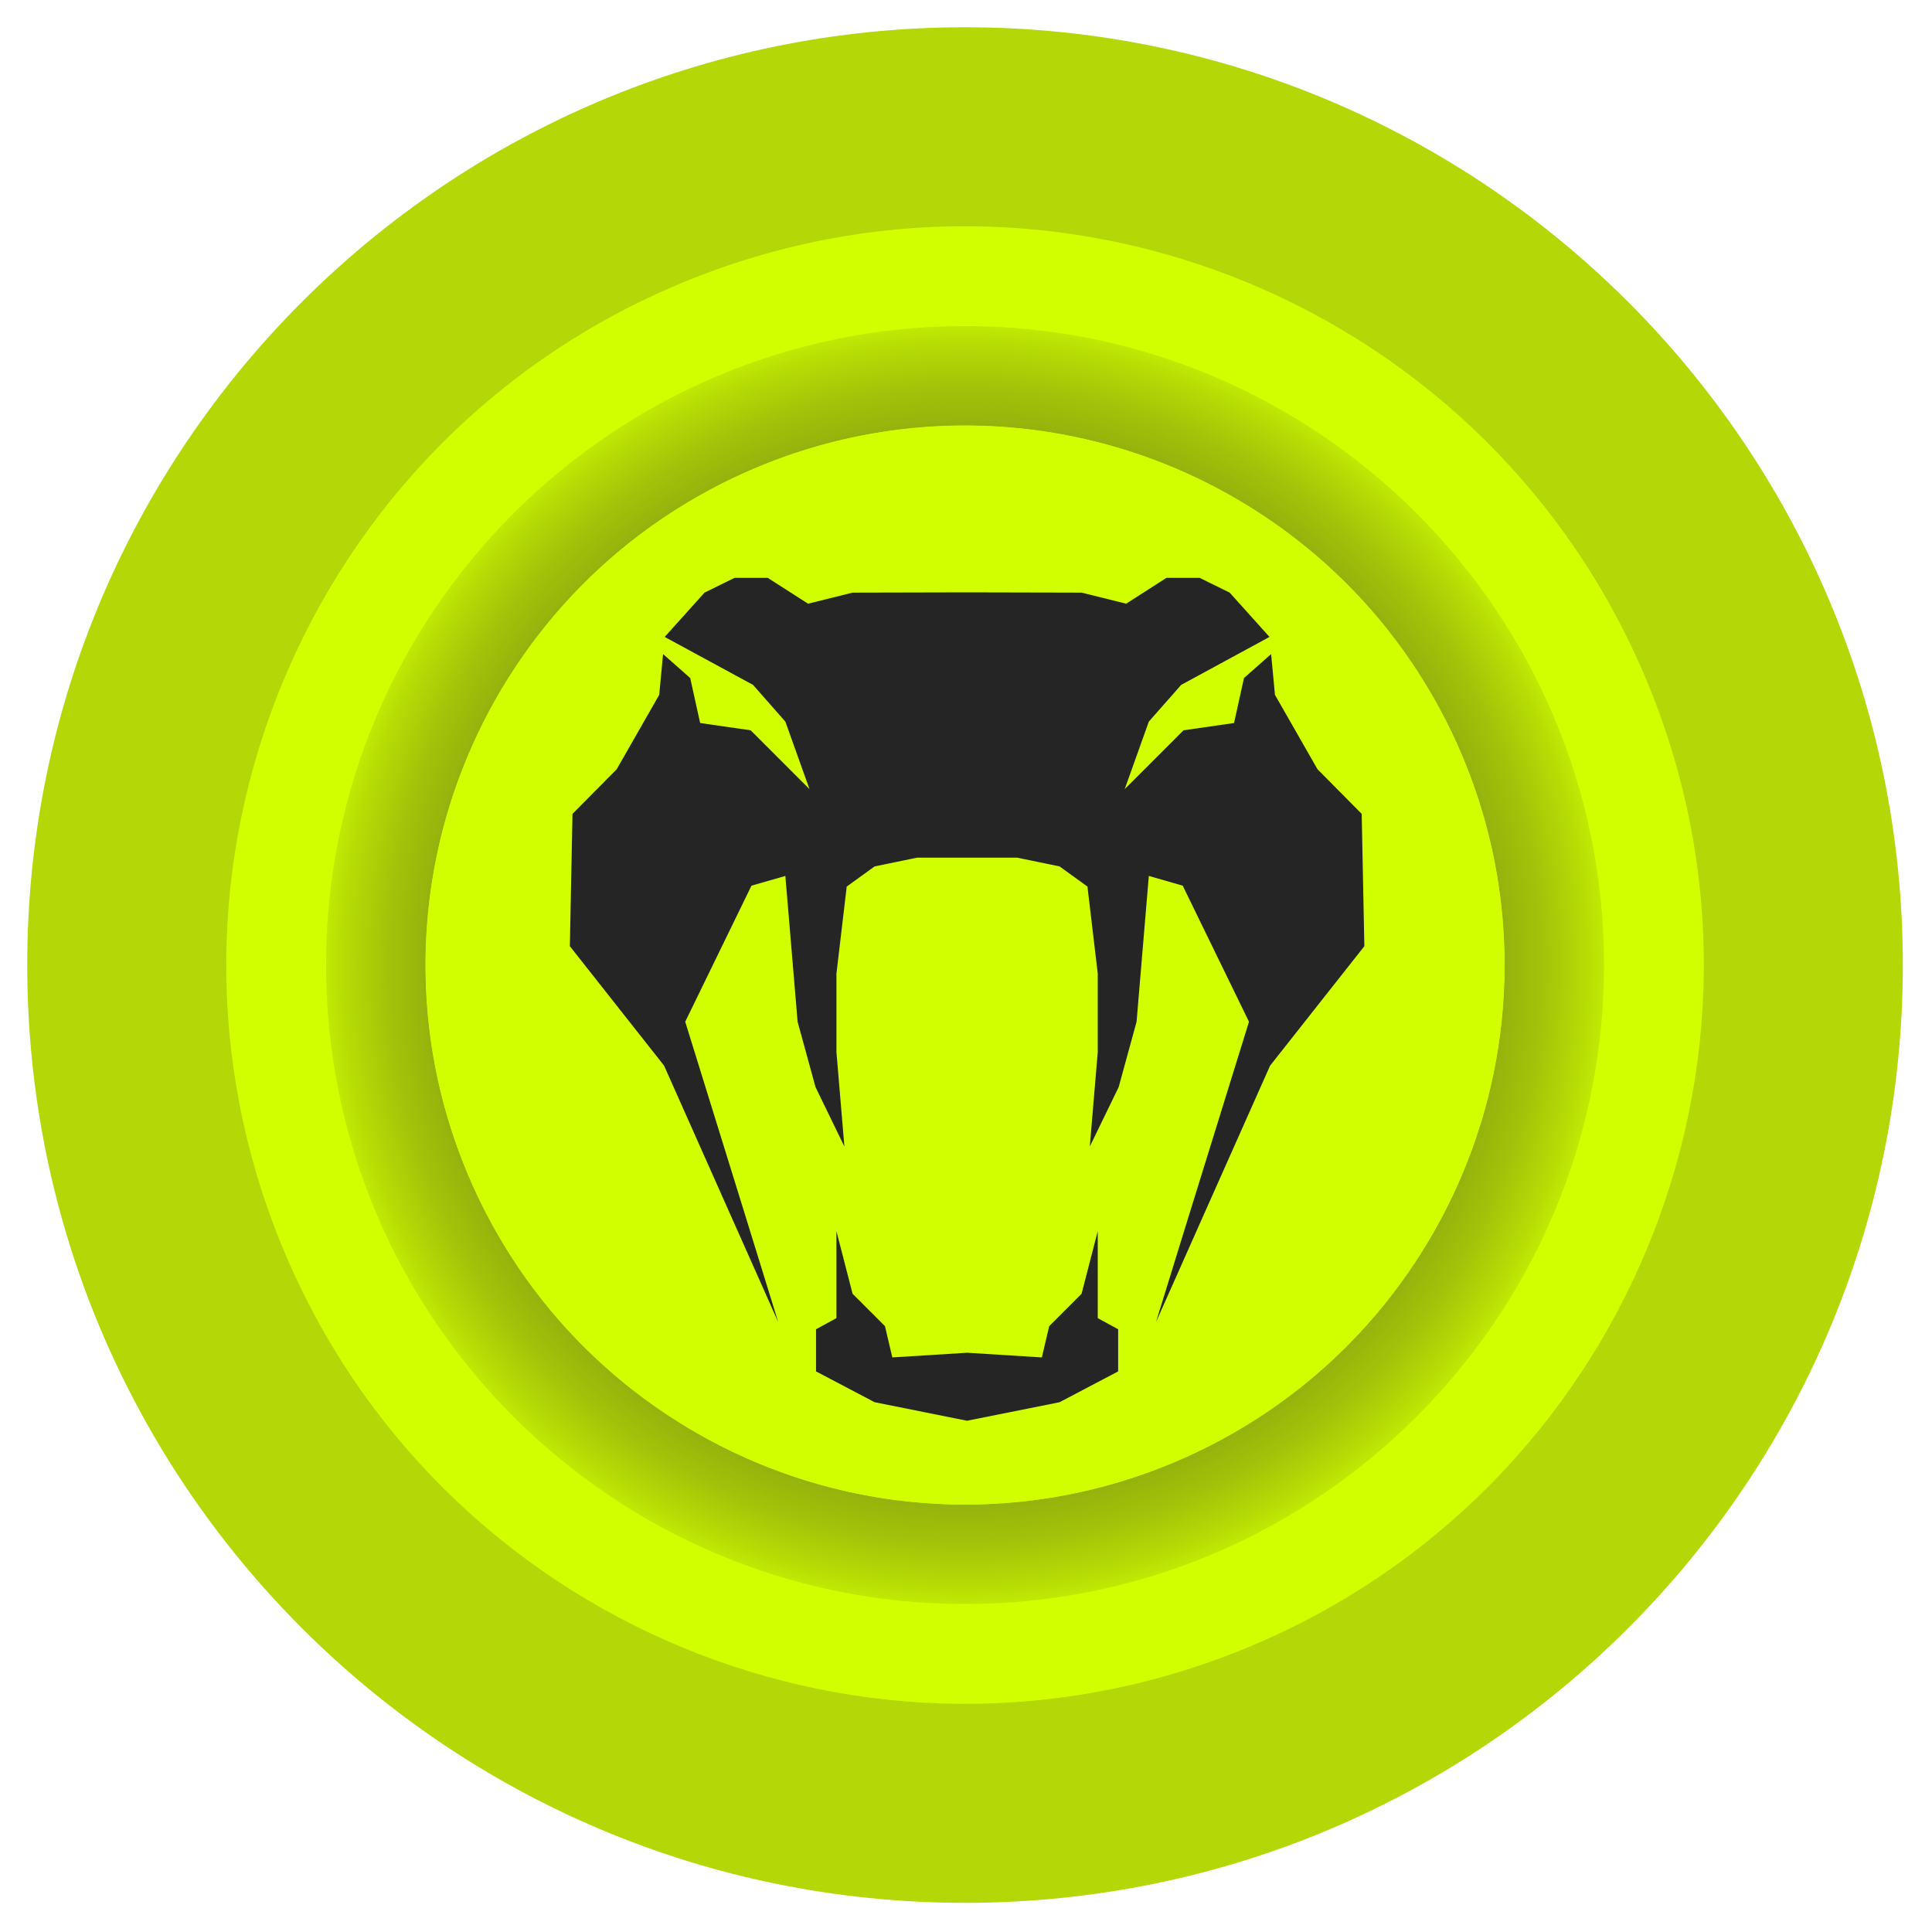
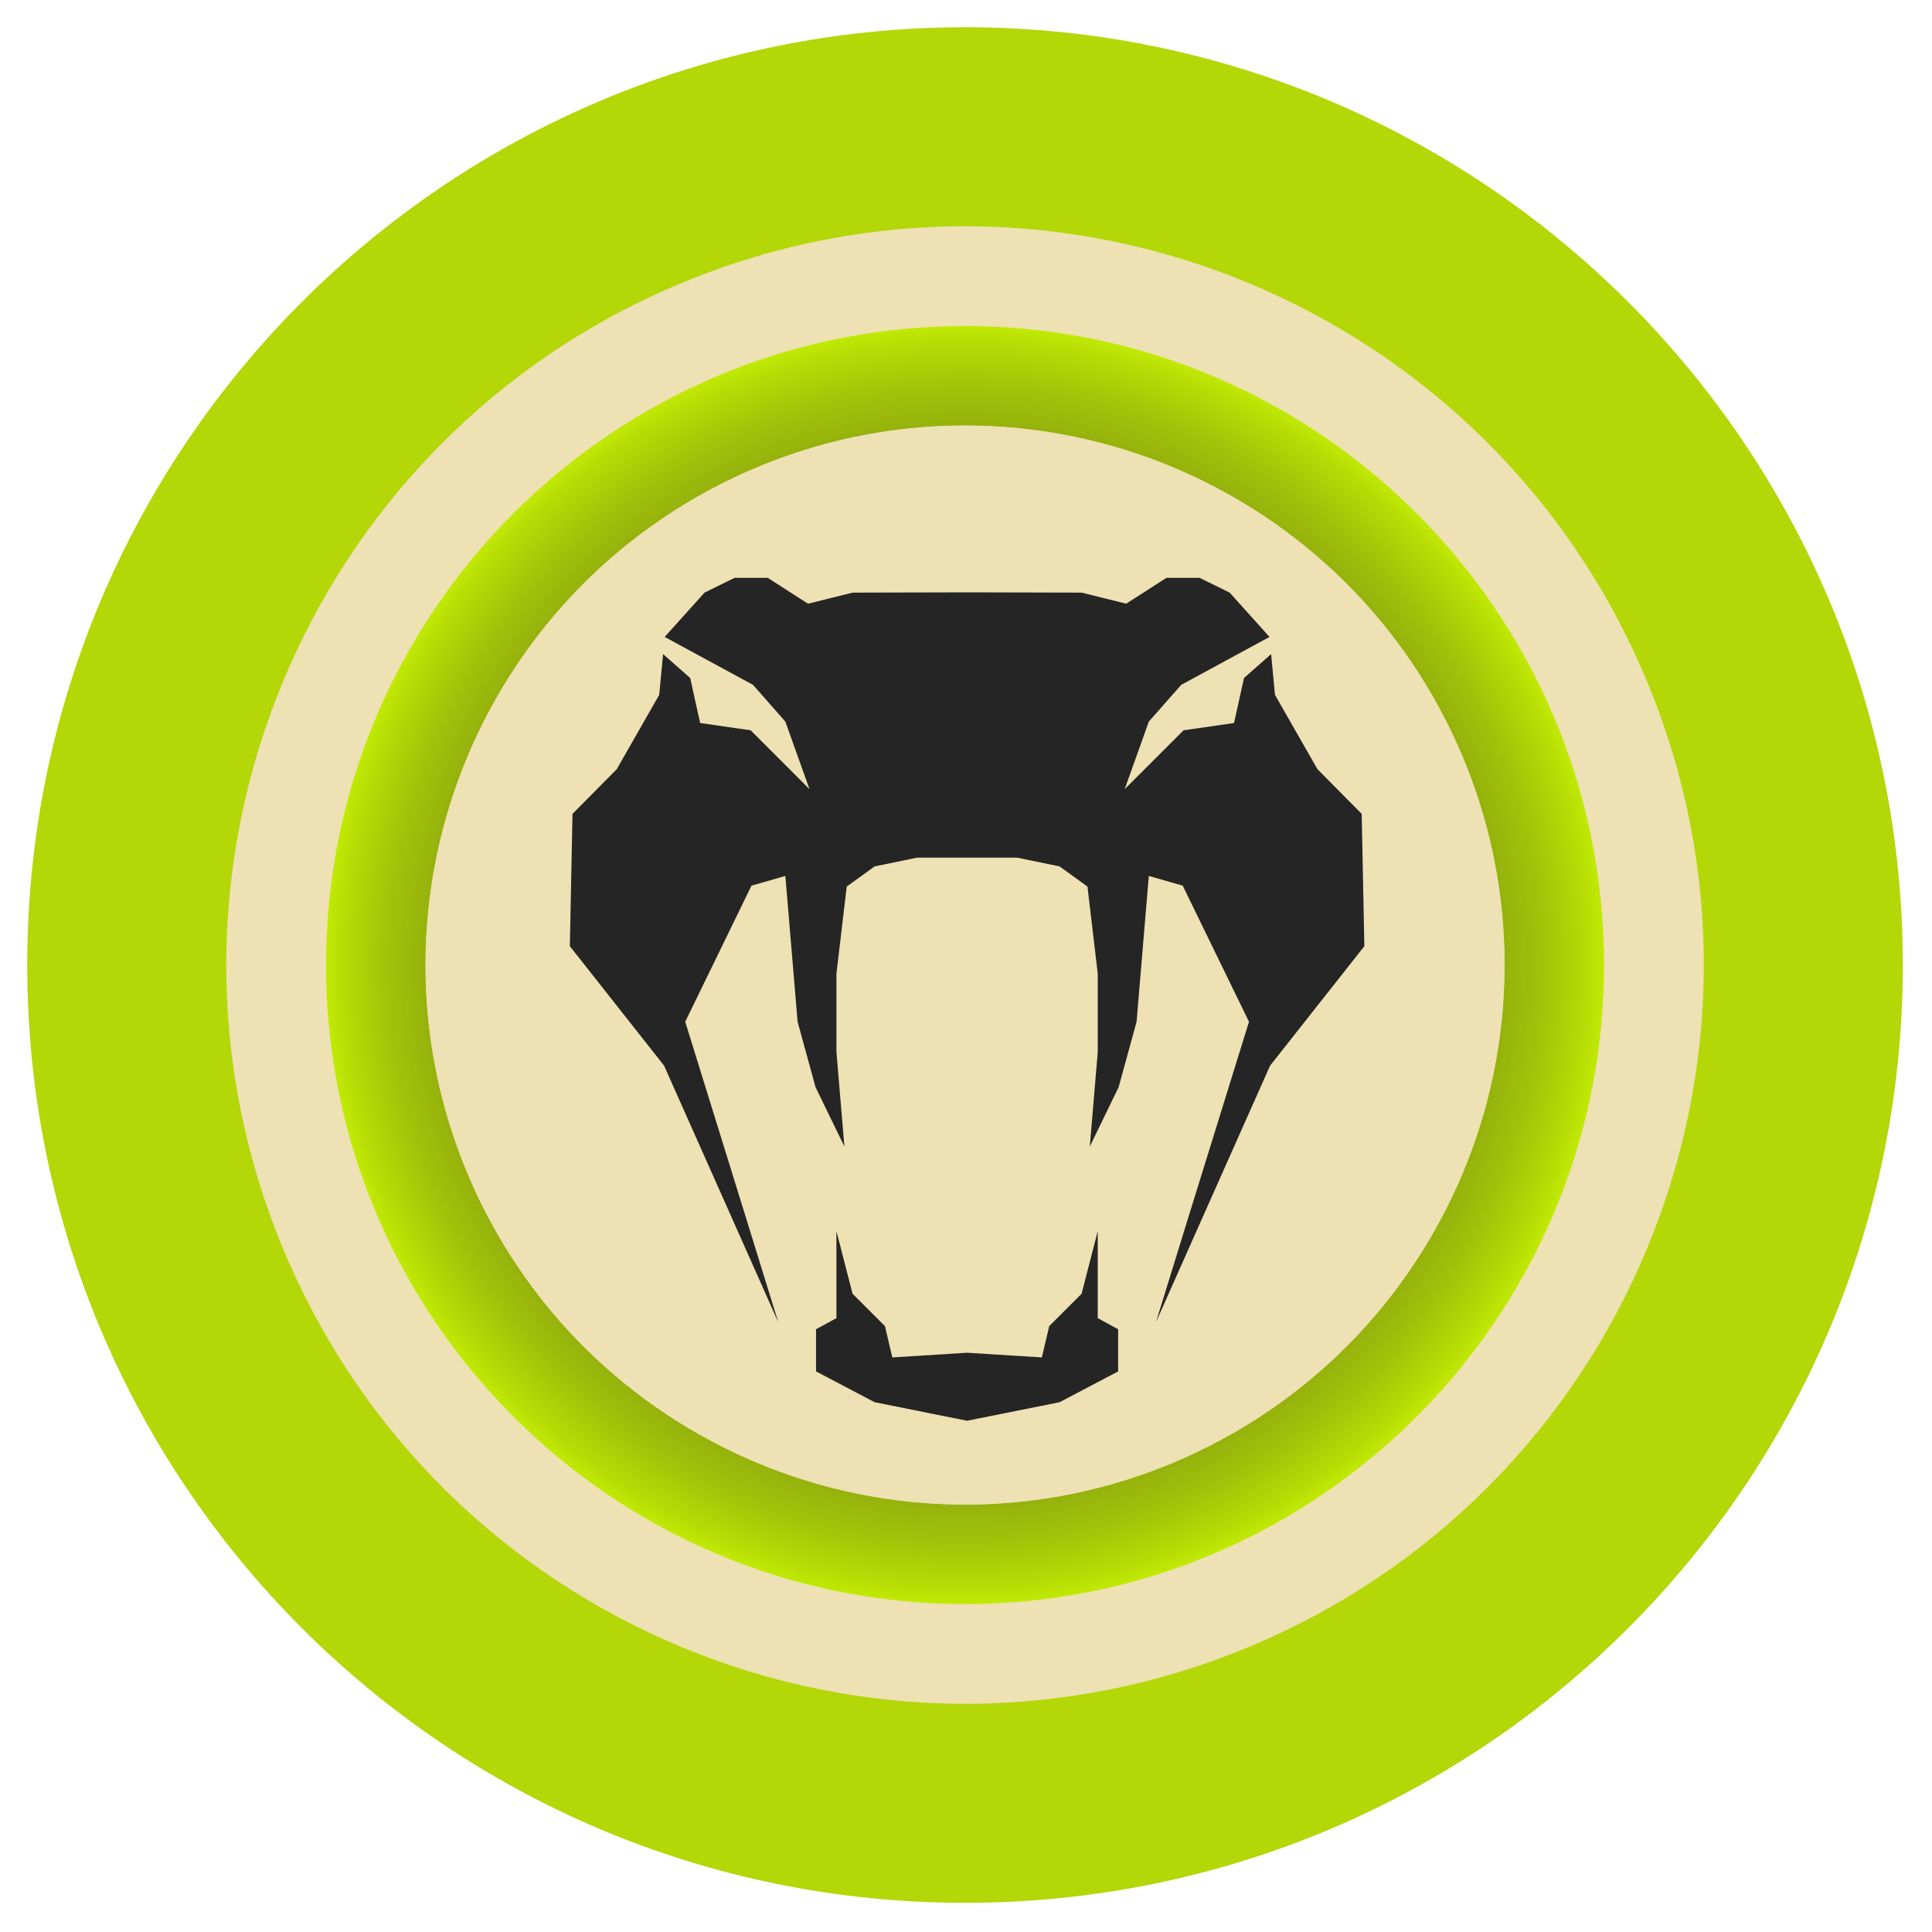
<svg xmlns="http://www.w3.org/2000/svg" width="194" height="194" viewBox="0 0 194 194" fill="none">
  <path d="M96.903 191.071C148.91 191.071 191.07 148.911 191.07 96.904C191.07 44.897 148.91 2.737 96.903 2.737C44.896 2.737 2.736 44.897 2.736 96.904C2.736 148.911 44.896 191.071 96.903 191.071Z" fill="#B3D707" />
-   <path d="M125.286 165.425C163.13 149.75 181.1 106.365 165.425 68.522C149.75 30.678 106.365 12.707 68.521 28.383C30.678 44.058 12.707 87.443 28.383 125.287C44.058 163.13 87.443 181.101 125.286 165.425Z" fill="#D2FF00" />
+   <path d="M125.286 165.425C163.13 149.75 181.1 106.365 165.425 68.522C149.75 30.678 106.365 12.707 68.521 28.383C30.678 44.058 12.707 87.443 28.383 125.287C44.058 163.13 87.443 181.101 125.286 165.425Z" fill="#EEE1B3" />
  <path d="M96.9 32.741C61.52 32.741 32.74 61.521 32.74 96.901C32.74 132.281 61.52 161.071 96.9 161.071C132.28 161.071 161.07 132.281 161.07 96.901C161.07 61.521 132.29 32.741 96.9 32.741ZM96.9 151.071C67.04 151.071 42.74 126.771 42.74 96.901C42.74 67.031 67.04 42.741 96.9 42.741C126.76 42.741 151.07 67.031 151.07 96.901C151.07 126.771 126.77 151.071 96.9 151.071Z" fill="url(#paint0_radial_5241_40303)" />
-   <path d="M117.632 146.948C145.271 135.499 158.395 103.813 146.947 76.175C135.499 48.537 103.813 35.412 76.175 46.86C48.536 58.308 35.411 89.994 46.86 117.633C58.308 145.271 89.994 158.396 117.632 146.948Z" fill="#D2FF00" />
+   <path d="M117.632 146.948C145.271 135.499 158.395 103.813 146.947 76.175C135.499 48.537 103.813 35.412 76.175 46.86C48.536 58.308 35.411 89.994 46.86 117.633C58.308 145.271 89.994 158.396 117.632 146.948Z" fill="#EEE1B3" />
  <path d="M137 95.01L127.535 107.007L116.078 132.755L119.4 122.001C121.404 115.533 123.411 109.066 125.416 102.598L118.761 88.933L115.358 87.956L114.128 102.598L112.329 109.162L109.431 115.127L110.23 105.638V97.767L109.197 89.024L106.398 87L102.147 86.123H92.072L87.823 87L85.023 89.024L83.99 97.767V105.638L84.789 115.127L81.89 109.162L80.091 102.598L78.861 87.956L75.459 88.933L68.805 102.598C70.81 109.066 72.815 115.533 74.82 122.001C75.927 125.585 77.034 129.17 78.143 132.755L66.684 107.007L57.221 95.01L57.487 81.724L61.93 77.237L66.195 69.772L66.583 65.679L69.305 68.083L70.305 72.601C71.996 72.845 73.686 73.088 75.376 73.332C77.345 75.302 79.317 77.272 81.286 79.243C80.478 76.983 79.669 74.721 78.861 72.46L75.615 68.772L66.744 63.957L70.744 59.508L73.757 58.025H77.093L81.139 60.62C82.629 60.249 84.121 59.879 85.612 59.508C89.395 59.498 93.176 59.49 96.959 59.481H97.262C101.045 59.49 104.826 59.498 108.607 59.508C110.099 59.879 111.59 60.249 113.082 60.62L117.128 58.025H120.464L123.477 59.508L127.475 63.957L118.606 68.772L115.358 72.46C114.551 74.721 113.743 76.983 112.935 79.243C114.905 77.272 116.874 75.302 118.845 73.332C120.536 73.088 122.226 72.845 123.916 72.601L124.914 68.083L127.638 65.679L128.024 69.772L132.291 77.237L136.733 81.724L137 95.01Z" fill="#252525" />
  <path d="M112.277 133.475V137.708L106.397 140.801L97.261 142.633L97.109 142.664L96.957 142.633L87.822 140.801L81.941 137.708V133.475L83.989 132.36V123.624L85.611 129.914L88.863 133.165L89.601 136.304L96.957 135.844L97.109 135.835L97.261 135.844L104.617 136.304L105.355 133.165L108.606 129.914L110.229 123.624V132.36L112.277 133.475Z" fill="#252525" />
  <defs>
    <radialGradient id="paint0_radial_5241_40303" cx="0" cy="0" r="1" gradientUnits="userSpaceOnUse" gradientTransform="translate(96.9052 96.9062) scale(64.165 64.165)">
      <stop stop-color="#748814" />
      <stop offset="0.451" stop-color="#758913" />
      <stop offset="0.613" stop-color="#7A9012" />
      <stop offset="0.729" stop-color="#849C10" />
      <stop offset="0.822" stop-color="#91AD0D" />
      <stop offset="0.902" stop-color="#A2C309" />
      <stop offset="0.972" stop-color="#B7DD05" />
      <stop offset="1" stop-color="#C2EB03" />
    </radialGradient>
  </defs>
</svg>
